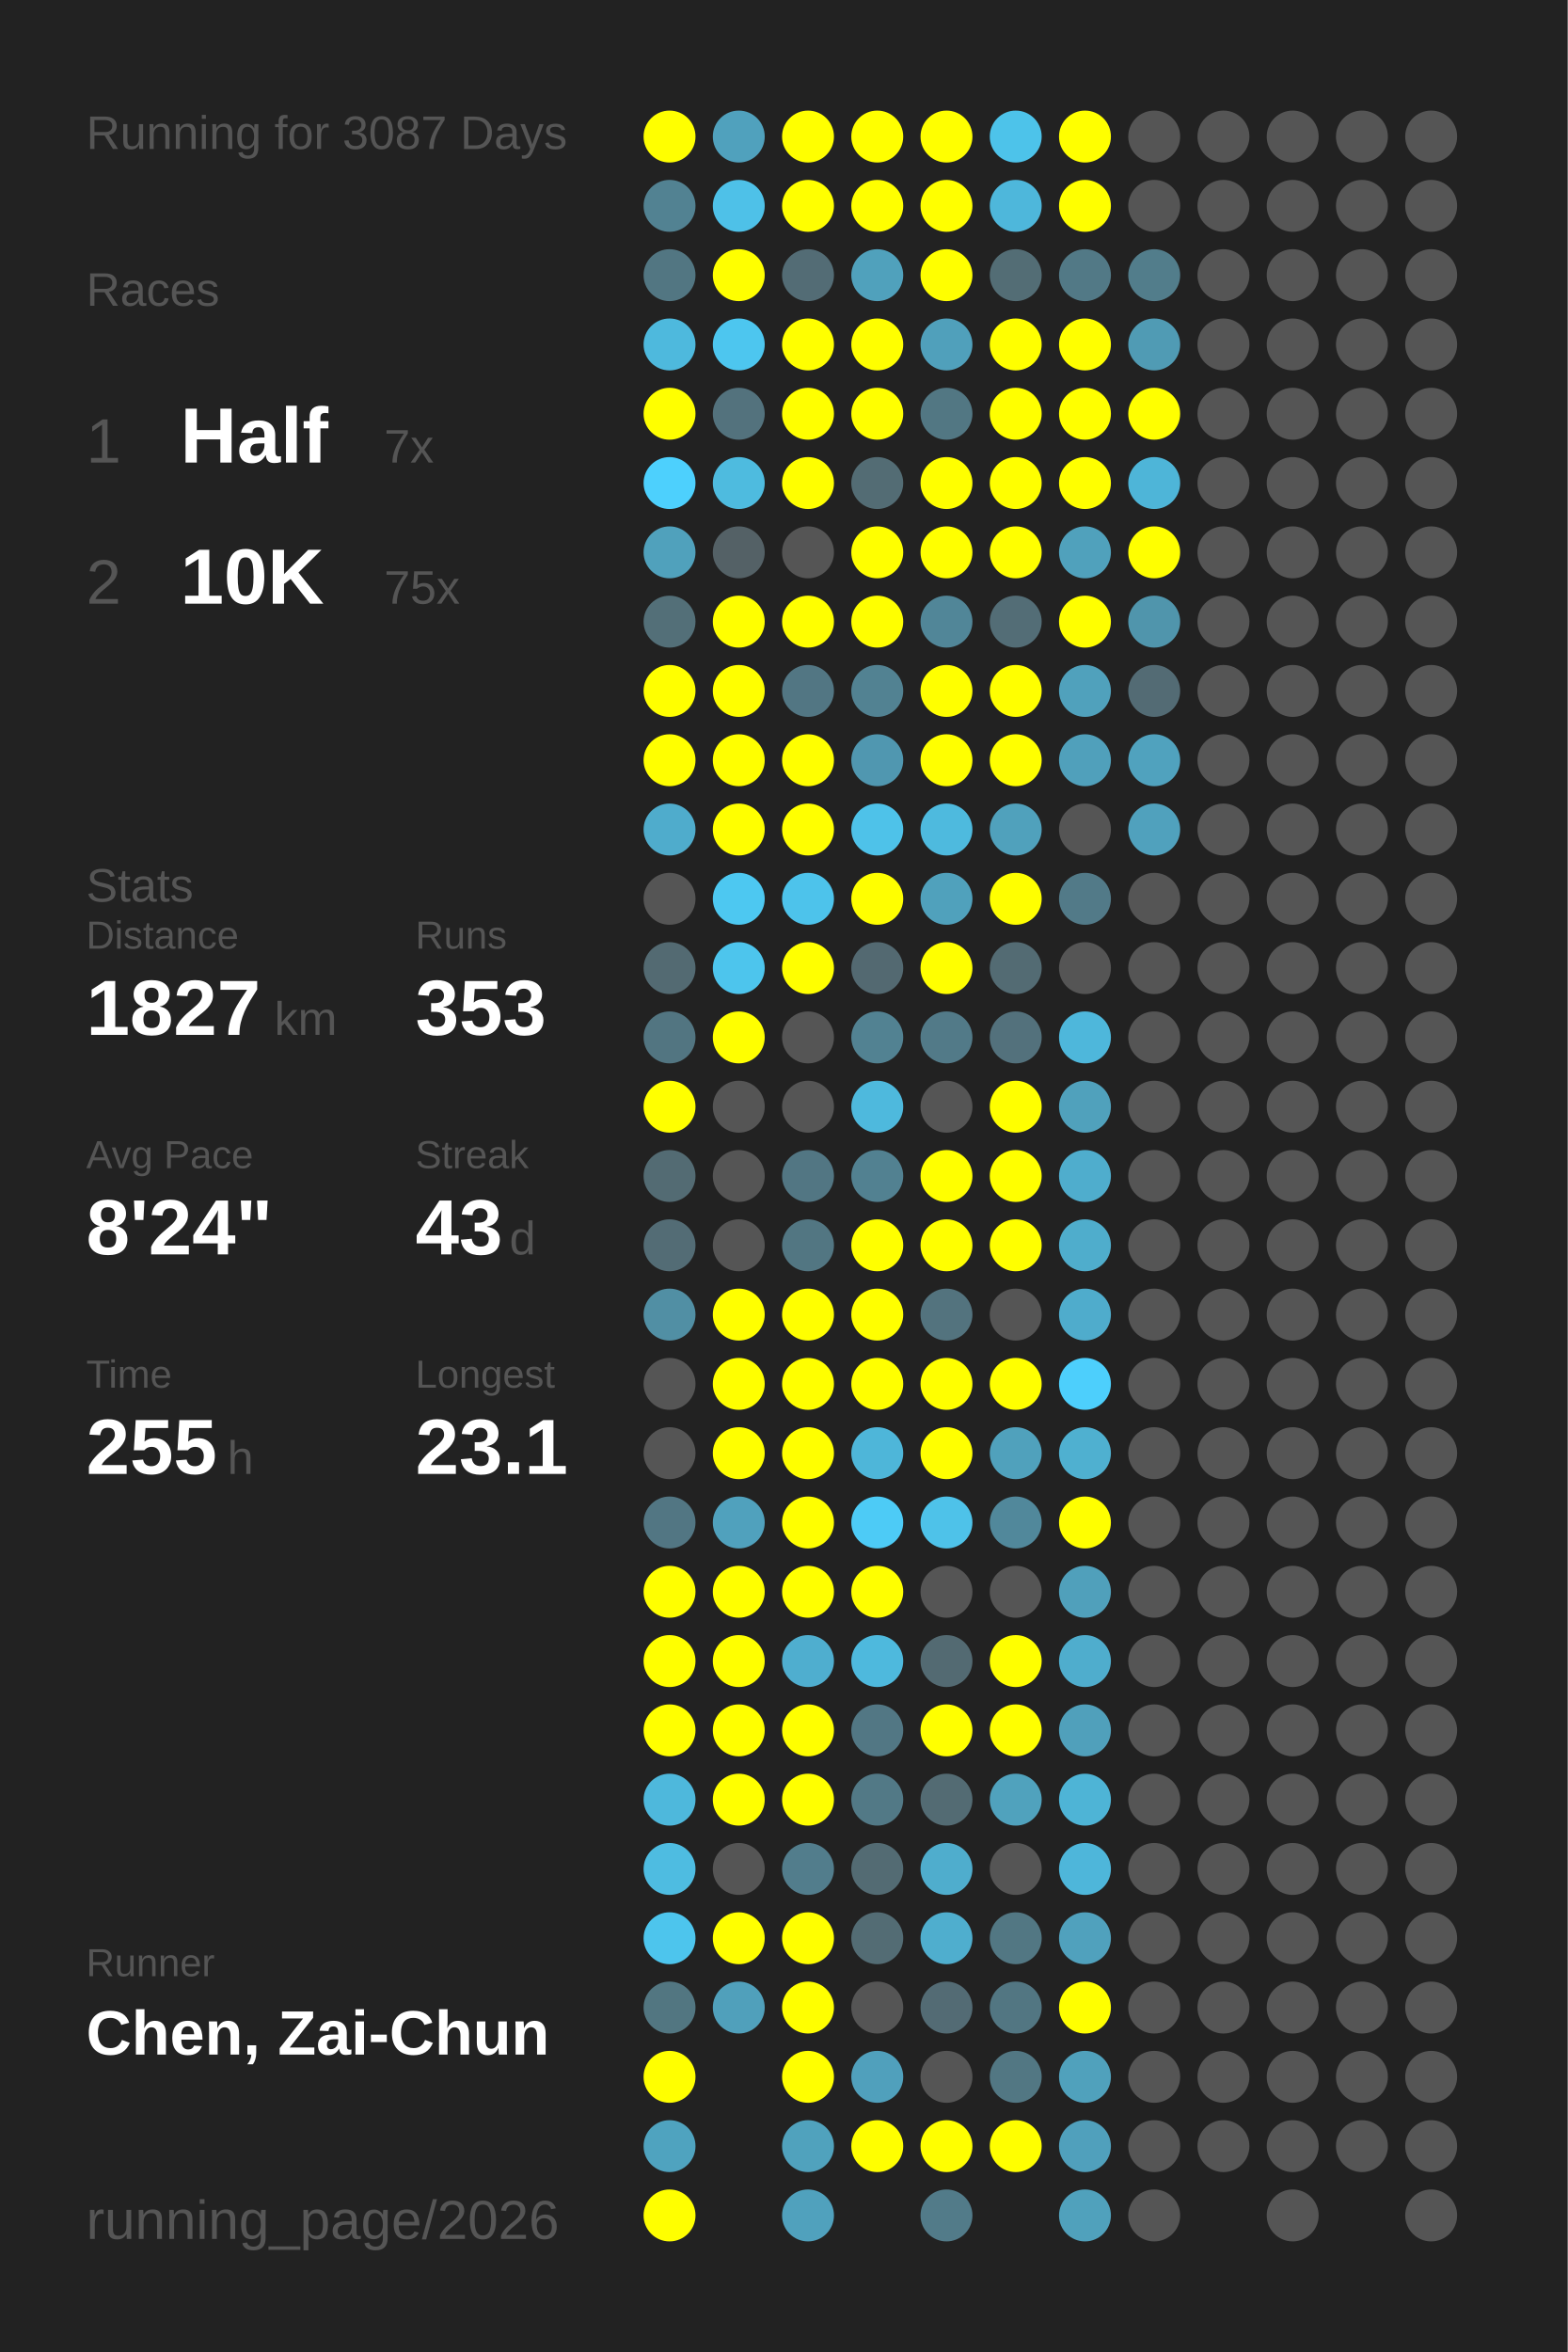
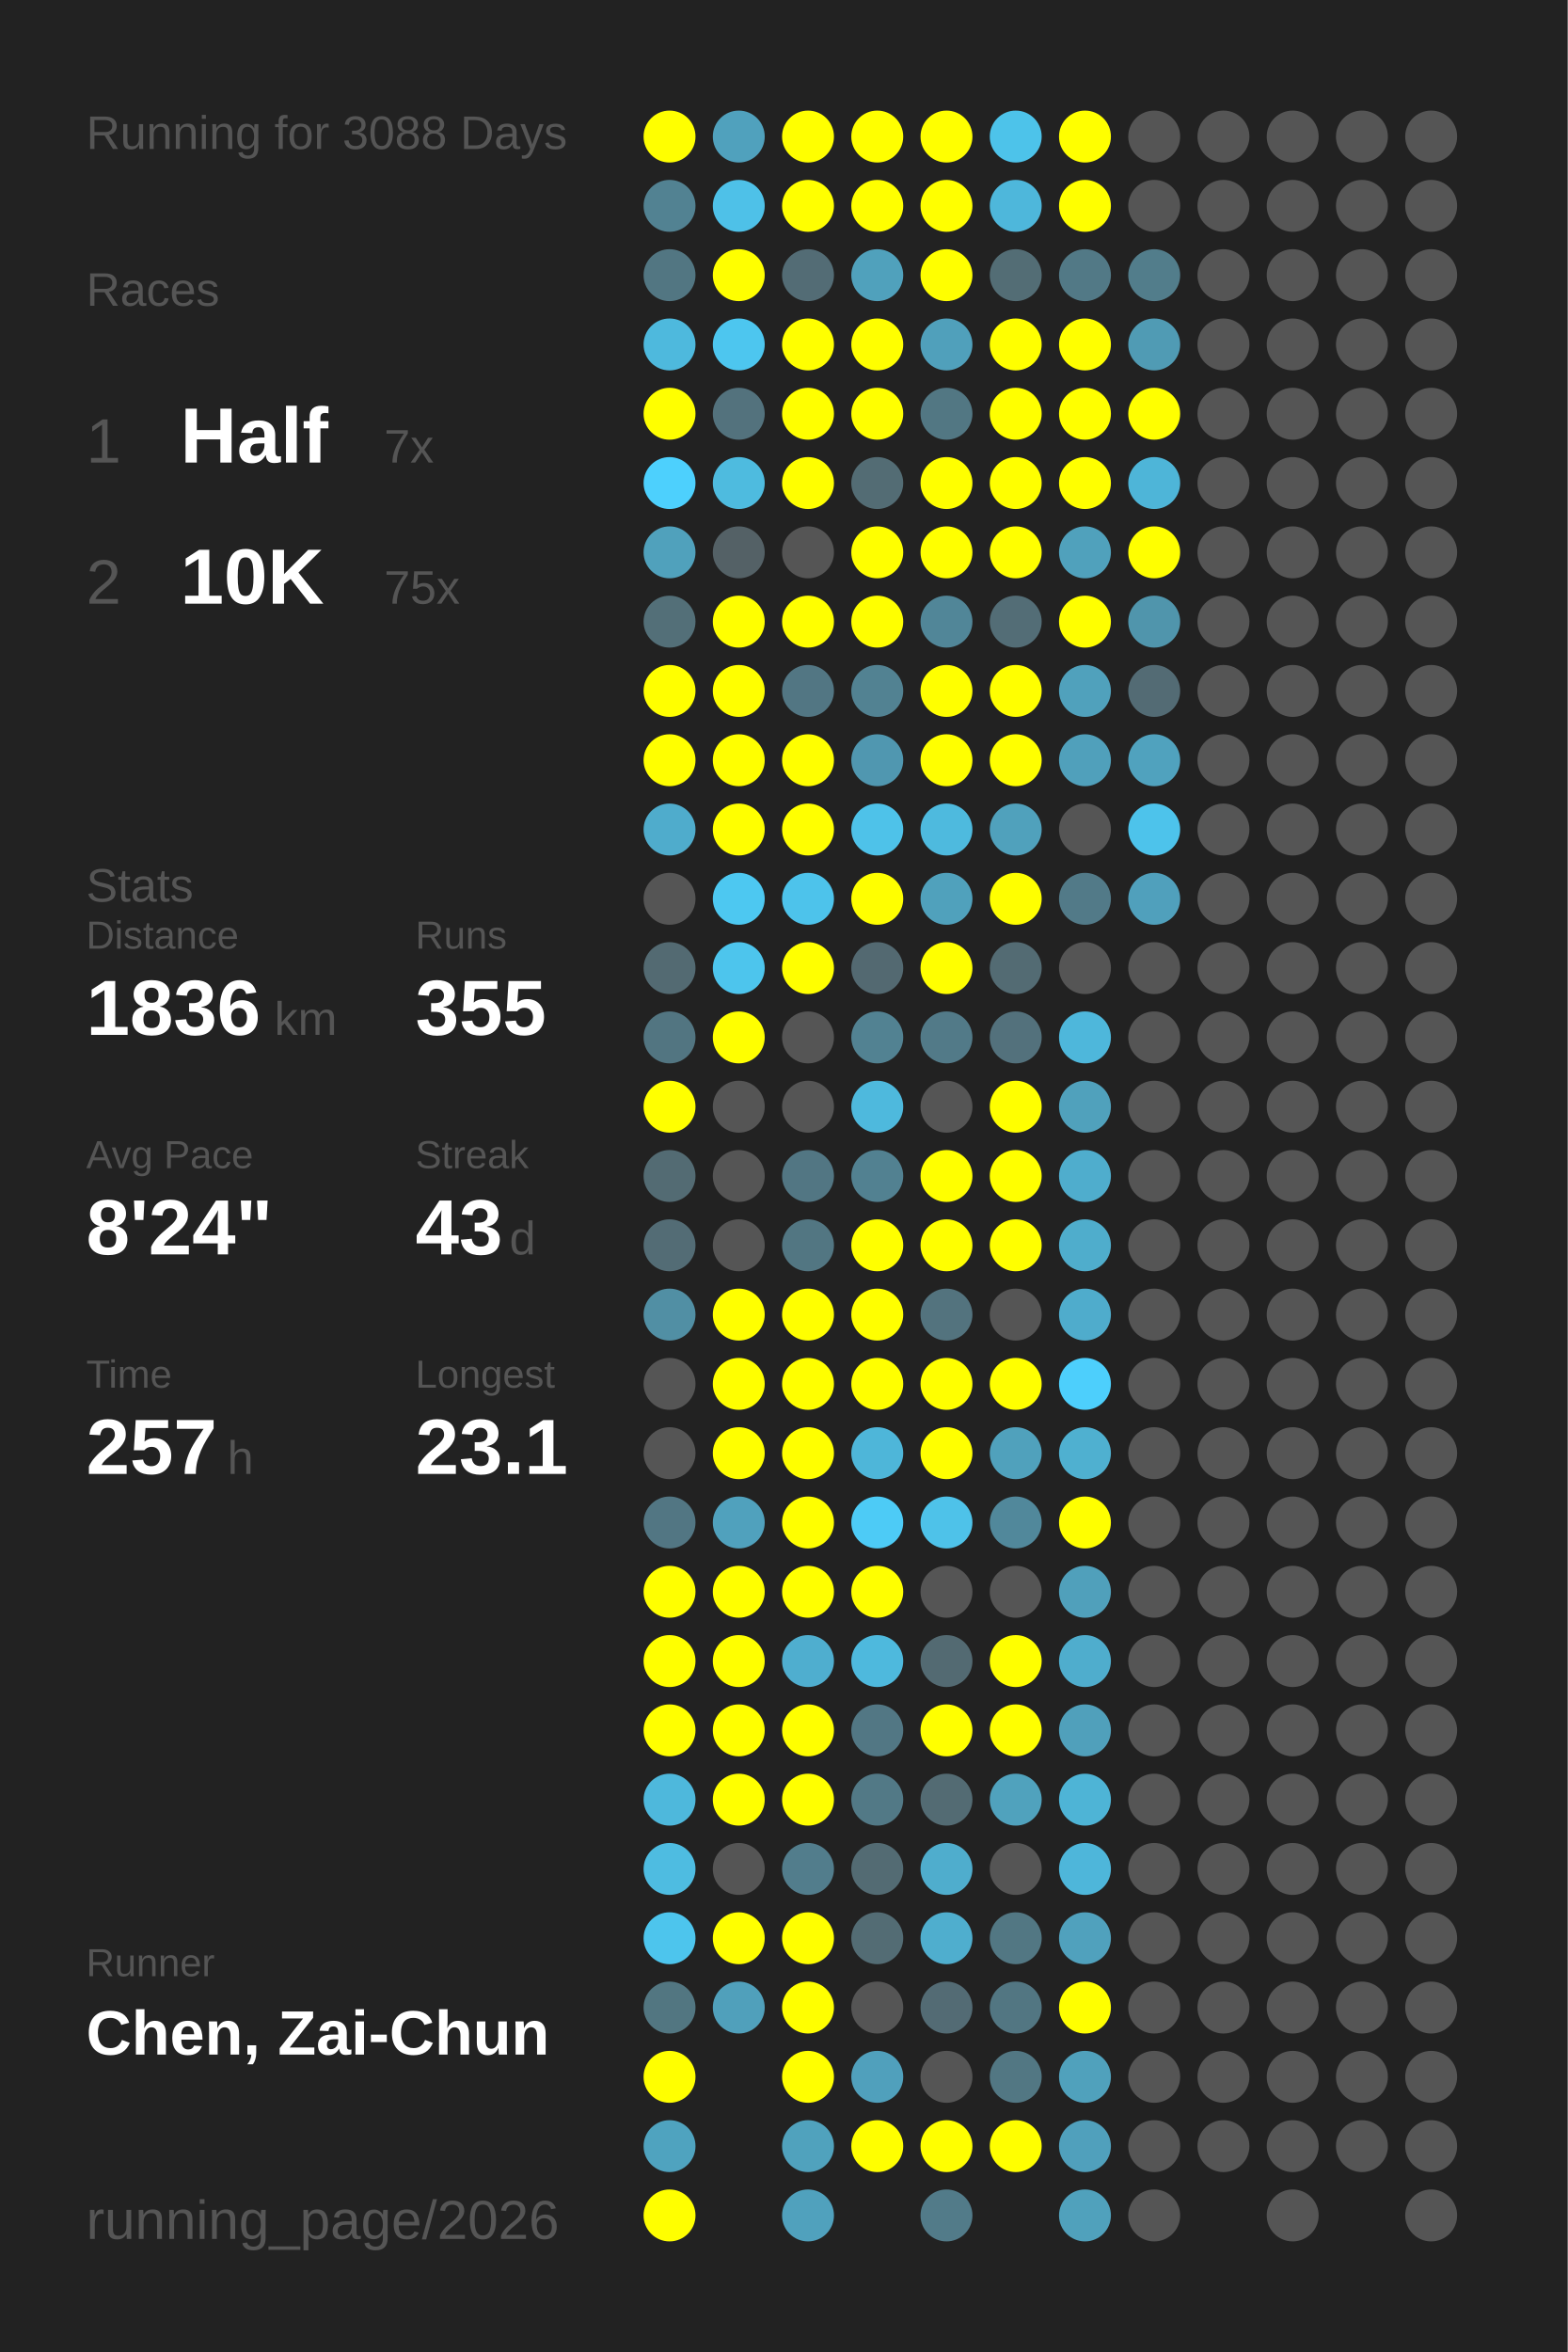
<svg xmlns="http://www.w3.org/2000/svg" baseProfile="full" height="300mm" version="1.1" viewBox="0,0,200,300" width="200mm">
  <defs />
  <rect fill="#222222" height="300" width="200" x="0" y="0" />
-   <text fill="#555555" style="font-size:6px; font-family:Arial;" x="11" y="19">Running for 3087 Days</text>
+   <text fill="#555555" style="font-size:6px; font-family:Arial;" x="11" y="19">Running for 3088 Days</text>
  <text fill="#555555" style="font-size:6px; font-family:Arial;" x="11" y="39">Races</text>
  <text fill="#555555" style="font-size:8px; font-family:Arial;" x="11" y="59">1</text>
  <text fill="#FFFFFF" style="font-size:10px; font-family:Arial; font-weight:bold;" x="23" y="59">Half</text>
  <text fill="#555555" style="font-size:6px; font-family:Arial;" x="49" y="59">7x</text>
  <text fill="#555555" style="font-size:8px; font-family:Arial;" x="11" y="77">2</text>
  <text fill="#FFFFFF" style="font-size:10px; font-family:Arial; font-weight:bold;" x="23" y="77">10K</text>
  <text fill="#555555" style="font-size:6px; font-family:Arial;" x="49" y="77">75x</text>
  <text fill="#555555" style="font-size:6px; font-family:Arial;" x="11" y="115">Stats</text>
  <text fill="#555555" style="font-size:5px; font-family:Arial;" x="11" y="121">Distance</text>
-   <text fill="#FFFFFF" style="font-size:10px; font-family:Arial; font-weight:bold;" x="11" y="132">1827</text>
+   <text fill="#FFFFFF" style="font-size:10px; font-family:Arial; font-weight:bold;" x="11" y="132">1836</text>
  <text fill="#555555" style="font-size:6px; font-family:Arial;" x="35" y="132">km</text>
  <text fill="#555555" style="font-size:5px; font-family:Arial;" x="53" y="121">Runs</text>
-   <text fill="#FFFFFF" style="font-size:10px; font-family:Arial; font-weight:bold;" x="53" y="132">353</text>
+   <text fill="#FFFFFF" style="font-size:10px; font-family:Arial; font-weight:bold;" x="53" y="132">355</text>
  <text fill="#555555" style="font-size:5px; font-family:Arial;" x="11" y="149">Avg Pace</text>
  <text fill="#FFFFFF" style="font-size:10px; font-family:Arial; font-weight:bold;" x="11" y="160">8'24"</text>
  <text fill="#555555" style="font-size:5px; font-family:Arial;" x="53" y="149">Streak</text>
  <text fill="#FFFFFF" style="font-size:10px; font-family:Arial; font-weight:bold;" x="53" y="160">43</text>
  <text fill="#555555" style="font-size:6px; font-family:Arial;" x="65" y="160">d</text>
  <text fill="#555555" style="font-size:5px; font-family:Arial;" x="11" y="177">Time</text>
-   <text fill="#FFFFFF" style="font-size:10px; font-family:Arial; font-weight:bold;" x="11" y="188">255</text>
+   <text fill="#FFFFFF" style="font-size:10px; font-family:Arial; font-weight:bold;" x="11" y="188">257</text>
  <text fill="#555555" style="font-size:6px; font-family:Arial;" x="29" y="188">h</text>
  <text fill="#555555" style="font-size:5px; font-family:Arial;" x="53" y="177">Longest</text>
  <text fill="#FFFFFF" style="font-size:10px; font-family:Arial; font-weight:bold;" x="53" y="188">23.1</text>
  <text fill="#555555" style="font-size:5px; font-family:Arial;" x="11" y="252.065">Runner</text>
  <text fill="#FFFFFF" style="font-size:8px; font-family:Arial; font-weight:bold;" x="11" y="262.065">Chen, Zai-Chun</text>
  <text fill="#555555" style="font-size:7px; font-family:Arial;" x="11" y="285.581">running_page/2026</text>
  <circle cx="85.417" cy="17.419" fill="#FFFF00" r="3.312" />
  <circle cx="85.417" cy="26.258" fill="#528292" r="3.312" />
  <circle cx="85.417" cy="35.097" fill="#527682" r="3.312" />
  <circle cx="85.417" cy="43.935" fill="#4eb9dd" r="3.312" />
  <circle cx="85.417" cy="52.774" fill="#FFFF00" r="3.312" />
  <circle cx="85.417" cy="61.613" fill="#4dd0fd" r="3.312" />
  <circle cx="85.417" cy="70.452" fill="#50a1bc" r="3.312" />
  <circle cx="85.417" cy="79.29" fill="#536f78" r="3.312" />
  <circle cx="85.417" cy="88.129" fill="#FFFF00" r="3.312" />
  <circle cx="85.417" cy="96.968" fill="#FFFF00" r="3.312" />
  <circle cx="85.417" cy="105.806" fill="#4faccc" r="3.312" />
  <circle cx="85.417" cy="114.645" fill="#555555" r="3.312" />
  <circle cx="85.417" cy="123.484" fill="#536a72" r="3.312" />
  <circle cx="85.417" cy="132.323" fill="#527581" r="3.312" />
  <circle cx="85.417" cy="141.161" fill="#FFFF00" r="3.312" />
  <circle cx="85.417" cy="150" fill="#536b73" r="3.312" />
  <circle cx="85.417" cy="158.839" fill="#536c75" r="3.312" />
  <circle cx="85.417" cy="167.677" fill="#518fa4" r="3.312" />
  <circle cx="85.417" cy="176.516" fill="#555555" r="3.312" />
  <circle cx="85.417" cy="185.355" fill="#555555" r="3.312" />
  <circle cx="85.417" cy="194.194" fill="#527683" r="3.312" />
  <circle cx="85.417" cy="203.032" fill="#FFFF00" r="3.312" />
  <circle cx="85.417" cy="211.871" fill="#FFFF00" r="3.312" />
  <circle cx="85.417" cy="220.71" fill="#FFFF00" r="3.312" />
  <circle cx="85.417" cy="229.548" fill="#4eb8dc" r="3.312" />
  <circle cx="85.417" cy="238.387" fill="#4ebce1" r="3.312" />
  <circle cx="85.417" cy="247.226" fill="#4dc5ed" r="3.312" />
  <circle cx="85.417" cy="256.065" fill="#527681" r="3.312" />
  <circle cx="85.417" cy="264.903" fill="#FFFF00" r="3.312" />
  <circle cx="85.417" cy="273.742" fill="#4fa3bf" r="3.312" />
  <circle cx="85.417" cy="282.581" fill="#FFFF00" r="3.312" />
  <circle cx="94.25" cy="17.419" fill="#50a1bd" r="3.312" />
  <circle cx="94.25" cy="26.258" fill="#4ec1e8" r="3.312" />
  <circle cx="94.25" cy="35.097" fill="#FFFF00" r="3.312" />
  <circle cx="94.25" cy="43.935" fill="#4dc6ef" r="3.312" />
  <circle cx="94.25" cy="52.774" fill="#53727d" r="3.312" />
  <circle cx="94.25" cy="61.613" fill="#4ebbdf" r="3.312" />
  <circle cx="94.25" cy="70.452" fill="#546166" r="3.312" />
  <circle cx="94.25" cy="79.29" fill="#FFFF00" r="3.312" />
  <circle cx="94.25" cy="88.129" fill="#FFFF00" r="3.312" />
  <circle cx="94.25" cy="96.968" fill="#FFFF00" r="3.312" />
  <circle cx="94.25" cy="105.806" fill="#FFFF00" r="3.312" />
  <circle cx="94.25" cy="114.645" fill="#4dc8f1" r="3.312" />
  <circle cx="94.25" cy="123.484" fill="#4dc5ed" r="3.312" />
  <circle cx="94.25" cy="132.323" fill="#FFFF00" r="3.312" />
  <circle cx="94.25" cy="141.161" fill="#555555" r="3.312" />
  <circle cx="94.25" cy="150" fill="#555555" r="3.312" />
  <circle cx="94.25" cy="158.839" fill="#555555" r="3.312" />
  <circle cx="94.25" cy="167.677" fill="#FFFF00" r="3.312" />
  <circle cx="94.25" cy="176.516" fill="#FFFF00" r="3.312" />
  <circle cx="94.25" cy="185.355" fill="#FFFF00" r="3.312" />
  <circle cx="94.25" cy="194.194" fill="#50a1bd" r="3.312" />
  <circle cx="94.25" cy="203.032" fill="#FFFF00" r="3.312" />
  <circle cx="94.25" cy="211.871" fill="#FFFF00" r="3.312" />
  <circle cx="94.25" cy="220.71" fill="#FFFF00" r="3.312" />
  <circle cx="94.25" cy="229.548" fill="#FFFF00" r="3.312" />
  <circle cx="94.25" cy="238.387" fill="#555555" r="3.312" />
  <circle cx="94.25" cy="247.226" fill="#FFFF00" r="3.312" />
  <circle cx="94.25" cy="256.065" fill="#50a0bb" r="3.312" />
  <circle cx="103.083" cy="17.419" fill="#FFFF00" r="3.312" />
  <circle cx="103.083" cy="26.258" fill="#FFFF00" r="3.312" />
  <circle cx="103.083" cy="35.097" fill="#536c75" r="3.312" />
  <circle cx="103.083" cy="43.935" fill="#FFFF00" r="3.312" />
  <circle cx="103.083" cy="52.774" fill="#FFFF00" r="3.312" />
  <circle cx="103.083" cy="61.613" fill="#FFFF00" r="3.312" />
  <circle cx="103.083" cy="70.452" fill="#555555" r="3.312" />
  <circle cx="103.083" cy="79.29" fill="#FFFF00" r="3.312" />
  <circle cx="103.083" cy="88.129" fill="#527683" r="3.312" />
  <circle cx="103.083" cy="96.968" fill="#FFFF00" r="3.312" />
  <circle cx="103.083" cy="105.806" fill="#FFFF00" r="3.312" />
  <circle cx="103.083" cy="114.645" fill="#4dc3eb" r="3.312" />
  <circle cx="103.083" cy="123.484" fill="#FFFF00" r="3.312" />
  <circle cx="103.083" cy="132.323" fill="#555555" r="3.312" />
  <circle cx="103.083" cy="141.161" fill="#555555" r="3.312" />
  <circle cx="103.083" cy="150" fill="#527683" r="3.312" />
  <circle cx="103.083" cy="158.839" fill="#527682" r="3.312" />
  <circle cx="103.083" cy="167.677" fill="#FFFF00" r="3.312" />
  <circle cx="103.083" cy="176.516" fill="#FFFF00" r="3.312" />
  <circle cx="103.083" cy="185.355" fill="#FFFF00" r="3.312" />
  <circle cx="103.083" cy="194.194" fill="#FFFF00" r="3.312" />
  <circle cx="103.083" cy="203.032" fill="#FFFF00" r="3.312" />
  <circle cx="103.083" cy="211.871" fill="#4faecf" r="3.312" />
  <circle cx="103.083" cy="220.71" fill="#FFFF00" r="3.312" />
  <circle cx="103.083" cy="229.548" fill="#FFFF00" r="3.312" />
  <circle cx="103.083" cy="238.387" fill="#527d8c" r="3.312" />
  <circle cx="103.083" cy="247.226" fill="#FFFF00" r="3.312" />
  <circle cx="103.083" cy="256.065" fill="#FFFF00" r="3.312" />
  <circle cx="103.083" cy="264.903" fill="#FFFF00" r="3.312" />
  <circle cx="103.083" cy="273.742" fill="#50a2bd" r="3.312" />
  <circle cx="103.083" cy="282.581" fill="#50a1bd" r="3.312" />
  <circle cx="111.917" cy="17.419" fill="#FFFF00" r="3.312" />
  <circle cx="111.917" cy="26.258" fill="#FFFF00" r="3.312" />
  <circle cx="111.917" cy="35.097" fill="#50a1bc" r="3.312" />
  <circle cx="111.917" cy="43.935" fill="#FFFF00" r="3.312" />
  <circle cx="111.917" cy="52.774" fill="#FFFF00" r="3.312" />
  <circle cx="111.917" cy="61.613" fill="#536c74" r="3.312" />
  <circle cx="111.917" cy="70.452" fill="#FFFF00" r="3.312" />
  <circle cx="111.917" cy="79.29" fill="#FFFF00" r="3.312" />
  <circle cx="111.917" cy="88.129" fill="#528292" r="3.312" />
  <circle cx="111.917" cy="96.968" fill="#5097b0" r="3.312" />
  <circle cx="111.917" cy="105.806" fill="#4ec2e9" r="3.312" />
  <circle cx="111.917" cy="114.645" fill="#FFFF00" r="3.312" />
  <circle cx="111.917" cy="123.484" fill="#536971" r="3.312" />
  <circle cx="111.917" cy="132.323" fill="#528292" r="3.312" />
  <circle cx="111.917" cy="141.161" fill="#4eb9dd" r="3.312" />
  <circle cx="111.917" cy="150" fill="#528191" r="3.312" />
  <circle cx="111.917" cy="158.839" fill="#FFFF00" r="3.312" />
  <circle cx="111.917" cy="167.677" fill="#FFFF00" r="3.312" />
  <circle cx="111.917" cy="176.516" fill="#FFFF00" r="3.312" />
  <circle cx="111.917" cy="185.355" fill="#4eb6d9" r="3.312" />
  <circle cx="111.917" cy="194.194" fill="#4dcbf6" r="3.312" />
  <circle cx="111.917" cy="203.032" fill="#FFFF00" r="3.312" />
  <circle cx="111.917" cy="211.871" fill="#4eb9dd" r="3.312" />
  <circle cx="111.917" cy="220.71" fill="#527784" r="3.312" />
  <circle cx="111.917" cy="229.548" fill="#527986" r="3.312" />
  <circle cx="111.917" cy="238.387" fill="#536b73" r="3.312" />
  <circle cx="111.917" cy="247.226" fill="#536c74" r="3.312" />
  <circle cx="111.917" cy="256.065" fill="#555555" r="3.312" />
  <circle cx="111.917" cy="264.903" fill="#50a0bc" r="3.312" />
  <circle cx="111.917" cy="273.742" fill="#FFFF00" r="3.312" />
  <circle cx="120.75" cy="17.419" fill="#FFFF00" r="3.312" />
  <circle cx="120.75" cy="26.258" fill="#FFFF00" r="3.312" />
  <circle cx="120.75" cy="35.097" fill="#FFFF00" r="3.312" />
  <circle cx="120.75" cy="43.935" fill="#50a0bb" r="3.312" />
  <circle cx="120.75" cy="52.774" fill="#527783" r="3.312" />
  <circle cx="120.75" cy="61.613" fill="#FFFF00" r="3.312" />
  <circle cx="120.75" cy="70.452" fill="#FFFF00" r="3.312" />
  <circle cx="120.75" cy="79.29" fill="#518698" r="3.312" />
  <circle cx="120.75" cy="88.129" fill="#FFFF00" r="3.312" />
  <circle cx="120.75" cy="96.968" fill="#FFFF00" r="3.312" />
  <circle cx="120.75" cy="105.806" fill="#4ebade" r="3.312" />
  <circle cx="120.75" cy="114.645" fill="#50a1bc" r="3.312" />
  <circle cx="120.75" cy="123.484" fill="#FFFF00" r="3.312" />
  <circle cx="120.75" cy="132.323" fill="#527a88" r="3.312" />
  <circle cx="120.75" cy="141.161" fill="#555555" r="3.312" />
  <circle cx="120.75" cy="150" fill="#FFFF00" r="3.312" />
  <circle cx="120.75" cy="158.839" fill="#FFFF00" r="3.312" />
  <circle cx="120.75" cy="167.677" fill="#53737e" r="3.312" />
  <circle cx="120.75" cy="176.516" fill="#FFFF00" r="3.312" />
  <circle cx="120.75" cy="185.355" fill="#FFFF00" r="3.312" />
  <circle cx="120.75" cy="194.194" fill="#4ec2e9" r="3.312" />
  <circle cx="120.75" cy="203.032" fill="#555555" r="3.312" />
  <circle cx="120.75" cy="211.871" fill="#536a72" r="3.312" />
  <circle cx="120.75" cy="220.71" fill="#FFFF00" r="3.312" />
  <circle cx="120.75" cy="229.548" fill="#536b73" r="3.312" />
  <circle cx="120.75" cy="238.387" fill="#4fadcd" r="3.312" />
  <circle cx="120.75" cy="247.226" fill="#4faece" r="3.312" />
  <circle cx="120.75" cy="256.065" fill="#536b74" r="3.312" />
  <circle cx="120.75" cy="264.903" fill="#555555" r="3.312" />
  <circle cx="120.75" cy="273.742" fill="#FFFF00" r="3.312" />
  <circle cx="120.75" cy="282.581" fill="#527b89" r="3.312" />
  <circle cx="129.583" cy="17.419" fill="#4dc3ea" r="3.312" />
  <circle cx="129.583" cy="26.258" fill="#4eb7db" r="3.312" />
  <circle cx="129.583" cy="35.097" fill="#536d75" r="3.312" />
  <circle cx="129.583" cy="43.935" fill="#FFFF00" r="3.312" />
  <circle cx="129.583" cy="52.774" fill="#FFFF00" r="3.312" />
  <circle cx="129.583" cy="61.613" fill="#FFFF00" r="3.312" />
  <circle cx="129.583" cy="70.452" fill="#FFFF00" r="3.312" />
  <circle cx="129.583" cy="79.29" fill="#536d76" r="3.312" />
  <circle cx="129.583" cy="88.129" fill="#FFFF00" r="3.312" />
  <circle cx="129.583" cy="96.968" fill="#FFFF00" r="3.312" />
  <circle cx="129.583" cy="105.806" fill="#50a1bc" r="3.312" />
  <circle cx="129.583" cy="114.645" fill="#FFFF00" r="3.312" />
  <circle cx="129.583" cy="123.484" fill="#536b73" r="3.312" />
  <circle cx="129.583" cy="132.323" fill="#53717c" r="3.312" />
  <circle cx="129.583" cy="141.161" fill="#FFFF00" r="3.312" />
  <circle cx="129.583" cy="150" fill="#FFFF00" r="3.312" />
  <circle cx="129.583" cy="158.839" fill="#FFFF00" r="3.312" />
  <circle cx="129.583" cy="167.677" fill="#555555" r="3.312" />
  <circle cx="129.583" cy="176.516" fill="#FFFF00" r="3.312" />
  <circle cx="129.583" cy="185.355" fill="#50a1bc" r="3.312" />
  <circle cx="129.583" cy="194.194" fill="#51889b" r="3.312" />
  <circle cx="129.583" cy="203.032" fill="#555555" r="3.312" />
  <circle cx="129.583" cy="211.871" fill="#FFFF00" r="3.312" />
  <circle cx="129.583" cy="220.71" fill="#FFFF00" r="3.312" />
  <circle cx="129.583" cy="229.548" fill="#50a2bd" r="3.312" />
  <circle cx="129.583" cy="238.387" fill="#555555" r="3.312" />
  <circle cx="129.583" cy="247.226" fill="#527783" r="3.312" />
  <circle cx="129.583" cy="256.065" fill="#527682" r="3.312" />
  <circle cx="129.583" cy="264.903" fill="#527783" r="3.312" />
  <circle cx="129.583" cy="273.742" fill="#FFFF00" r="3.312" />
  <circle cx="138.417" cy="17.419" fill="#FFFF00" r="3.312" />
  <circle cx="138.417" cy="26.258" fill="#FFFF00" r="3.312" />
  <circle cx="138.417" cy="35.097" fill="#527986" r="3.312" />
  <circle cx="138.417" cy="43.935" fill="#FFFF00" r="3.312" />
  <circle cx="138.417" cy="52.774" fill="#FFFF00" r="3.312" />
  <circle cx="138.417" cy="61.613" fill="#FFFF00" r="3.312" />
  <circle cx="138.417" cy="70.452" fill="#50a1bc" r="3.312" />
  <circle cx="138.417" cy="79.29" fill="#FFFF00" r="3.312" />
  <circle cx="138.417" cy="88.129" fill="#50a1bc" r="3.312" />
  <circle cx="138.417" cy="96.968" fill="#50a0bb" r="3.312" />
  <circle cx="138.417" cy="105.806" fill="#555555" r="3.312" />
  <circle cx="138.417" cy="114.645" fill="#527a88" r="3.312" />
  <circle cx="138.417" cy="123.484" fill="#555555" r="3.312" />
  <circle cx="138.417" cy="132.323" fill="#4eb7db" r="3.312" />
  <circle cx="138.417" cy="141.161" fill="#50a1bc" r="3.312" />
  <circle cx="138.417" cy="150" fill="#4fadcd" r="3.312" />
  <circle cx="138.417" cy="158.839" fill="#4fadcc" r="3.312" />
  <circle cx="138.417" cy="167.677" fill="#4faccc" r="3.312" />
  <circle cx="138.417" cy="176.516" fill="#4dcffc" r="3.312" />
  <circle cx="138.417" cy="185.355" fill="#4fb0d0" r="3.312" />
  <circle cx="138.417" cy="194.194" fill="#FFFF00" r="3.312" />
  <circle cx="138.417" cy="203.032" fill="#50a0bb" r="3.312" />
  <circle cx="138.417" cy="211.871" fill="#4fadcd" r="3.312" />
  <circle cx="138.417" cy="220.71" fill="#50a0bb" r="3.312" />
  <circle cx="138.417" cy="229.548" fill="#4eb4d6" r="3.312" />
  <circle cx="138.417" cy="238.387" fill="#4eb6da" r="3.312" />
  <circle cx="138.417" cy="247.226" fill="#50a1bd" r="3.312" />
  <circle cx="138.417" cy="256.065" fill="#FFFF00" r="3.312" />
  <circle cx="138.417" cy="264.903" fill="#50a1bc" r="3.312" />
  <circle cx="138.417" cy="273.742" fill="#50a0bc" r="3.312" />
  <circle cx="138.417" cy="282.581" fill="#50a1bc" r="3.312" />
  <circle cx="147.25" cy="17.419" fill="#555555" r="3.312" />
  <circle cx="147.25" cy="26.258" fill="#555555" r="3.312" />
  <circle cx="147.25" cy="35.097" fill="#527d8b" r="3.312" />
  <circle cx="147.25" cy="43.935" fill="#509bb4" r="3.312" />
  <circle cx="147.25" cy="52.774" fill="#FFFF00" r="3.312" />
  <circle cx="147.25" cy="61.613" fill="#4eb5d8" r="3.312" />
  <circle cx="147.25" cy="70.452" fill="#FFFF00" r="3.312" />
  <circle cx="147.25" cy="79.29" fill="#5095ac" r="3.312" />
  <circle cx="147.25" cy="88.129" fill="#536b74" r="3.312" />
  <circle cx="147.25" cy="96.968" fill="#50a2be" r="3.312" />
-   <circle cx="147.25" cy="105.806" fill="#50a1bd" r="3.312" />
-   <circle cx="147.25" cy="114.645" fill="#555555" r="3.312" />
+   <circle cx="147.25" cy="105.806" fill="#4dc3eb" r="3.312" />
+   <circle cx="147.25" cy="114.645" fill="#50a0bc" r="3.312" />
  <circle cx="147.25" cy="123.484" fill="#555555" r="3.312" />
  <circle cx="147.25" cy="132.323" fill="#555555" r="3.312" />
  <circle cx="147.25" cy="141.161" fill="#555555" r="3.312" />
  <circle cx="147.25" cy="150" fill="#555555" r="3.312" />
  <circle cx="147.25" cy="158.839" fill="#555555" r="3.312" />
  <circle cx="147.25" cy="167.677" fill="#555555" r="3.312" />
  <circle cx="147.25" cy="176.516" fill="#555555" r="3.312" />
  <circle cx="147.25" cy="185.355" fill="#555555" r="3.312" />
  <circle cx="147.25" cy="194.194" fill="#555555" r="3.312" />
  <circle cx="147.25" cy="203.032" fill="#555555" r="3.312" />
  <circle cx="147.25" cy="211.871" fill="#555555" r="3.312" />
  <circle cx="147.25" cy="220.71" fill="#555555" r="3.312" />
  <circle cx="147.25" cy="229.548" fill="#555555" r="3.312" />
  <circle cx="147.25" cy="238.387" fill="#555555" r="3.312" />
  <circle cx="147.25" cy="247.226" fill="#555555" r="3.312" />
  <circle cx="147.25" cy="256.065" fill="#555555" r="3.312" />
  <circle cx="147.25" cy="264.903" fill="#555555" r="3.312" />
  <circle cx="147.25" cy="273.742" fill="#555555" r="3.312" />
  <circle cx="147.25" cy="282.581" fill="#555555" r="3.312" />
  <circle cx="156.083" cy="17.419" fill="#555555" r="3.312" />
  <circle cx="156.083" cy="26.258" fill="#555555" r="3.312" />
  <circle cx="156.083" cy="35.097" fill="#555555" r="3.312" />
  <circle cx="156.083" cy="43.935" fill="#555555" r="3.312" />
  <circle cx="156.083" cy="52.774" fill="#555555" r="3.312" />
  <circle cx="156.083" cy="61.613" fill="#555555" r="3.312" />
  <circle cx="156.083" cy="70.452" fill="#555555" r="3.312" />
  <circle cx="156.083" cy="79.29" fill="#555555" r="3.312" />
  <circle cx="156.083" cy="88.129" fill="#555555" r="3.312" />
  <circle cx="156.083" cy="96.968" fill="#555555" r="3.312" />
  <circle cx="156.083" cy="105.806" fill="#555555" r="3.312" />
  <circle cx="156.083" cy="114.645" fill="#555555" r="3.312" />
  <circle cx="156.083" cy="123.484" fill="#555555" r="3.312" />
  <circle cx="156.083" cy="132.323" fill="#555555" r="3.312" />
  <circle cx="156.083" cy="141.161" fill="#555555" r="3.312" />
  <circle cx="156.083" cy="150" fill="#555555" r="3.312" />
  <circle cx="156.083" cy="158.839" fill="#555555" r="3.312" />
  <circle cx="156.083" cy="167.677" fill="#555555" r="3.312" />
  <circle cx="156.083" cy="176.516" fill="#555555" r="3.312" />
  <circle cx="156.083" cy="185.355" fill="#555555" r="3.312" />
  <circle cx="156.083" cy="194.194" fill="#555555" r="3.312" />
  <circle cx="156.083" cy="203.032" fill="#555555" r="3.312" />
  <circle cx="156.083" cy="211.871" fill="#555555" r="3.312" />
  <circle cx="156.083" cy="220.71" fill="#555555" r="3.312" />
  <circle cx="156.083" cy="229.548" fill="#555555" r="3.312" />
  <circle cx="156.083" cy="238.387" fill="#555555" r="3.312" />
  <circle cx="156.083" cy="247.226" fill="#555555" r="3.312" />
  <circle cx="156.083" cy="256.065" fill="#555555" r="3.312" />
  <circle cx="156.083" cy="264.903" fill="#555555" r="3.312" />
  <circle cx="156.083" cy="273.742" fill="#555555" r="3.312" />
  <circle cx="164.917" cy="17.419" fill="#555555" r="3.312" />
  <circle cx="164.917" cy="26.258" fill="#555555" r="3.312" />
  <circle cx="164.917" cy="35.097" fill="#555555" r="3.312" />
  <circle cx="164.917" cy="43.935" fill="#555555" r="3.312" />
  <circle cx="164.917" cy="52.774" fill="#555555" r="3.312" />
  <circle cx="164.917" cy="61.613" fill="#555555" r="3.312" />
  <circle cx="164.917" cy="70.452" fill="#555555" r="3.312" />
  <circle cx="164.917" cy="79.29" fill="#555555" r="3.312" />
  <circle cx="164.917" cy="88.129" fill="#555555" r="3.312" />
  <circle cx="164.917" cy="96.968" fill="#555555" r="3.312" />
  <circle cx="164.917" cy="105.806" fill="#555555" r="3.312" />
  <circle cx="164.917" cy="114.645" fill="#555555" r="3.312" />
  <circle cx="164.917" cy="123.484" fill="#555555" r="3.312" />
  <circle cx="164.917" cy="132.323" fill="#555555" r="3.312" />
  <circle cx="164.917" cy="141.161" fill="#555555" r="3.312" />
  <circle cx="164.917" cy="150" fill="#555555" r="3.312" />
  <circle cx="164.917" cy="158.839" fill="#555555" r="3.312" />
  <circle cx="164.917" cy="167.677" fill="#555555" r="3.312" />
  <circle cx="164.917" cy="176.516" fill="#555555" r="3.312" />
  <circle cx="164.917" cy="185.355" fill="#555555" r="3.312" />
  <circle cx="164.917" cy="194.194" fill="#555555" r="3.312" />
  <circle cx="164.917" cy="203.032" fill="#555555" r="3.312" />
  <circle cx="164.917" cy="211.871" fill="#555555" r="3.312" />
  <circle cx="164.917" cy="220.71" fill="#555555" r="3.312" />
  <circle cx="164.917" cy="229.548" fill="#555555" r="3.312" />
  <circle cx="164.917" cy="238.387" fill="#555555" r="3.312" />
  <circle cx="164.917" cy="247.226" fill="#555555" r="3.312" />
  <circle cx="164.917" cy="256.065" fill="#555555" r="3.312" />
  <circle cx="164.917" cy="264.903" fill="#555555" r="3.312" />
  <circle cx="164.917" cy="273.742" fill="#555555" r="3.312" />
  <circle cx="164.917" cy="282.581" fill="#555555" r="3.312" />
  <circle cx="173.75" cy="17.419" fill="#555555" r="3.312" />
  <circle cx="173.75" cy="26.258" fill="#555555" r="3.312" />
  <circle cx="173.75" cy="35.097" fill="#555555" r="3.312" />
  <circle cx="173.75" cy="43.935" fill="#555555" r="3.312" />
  <circle cx="173.75" cy="52.774" fill="#555555" r="3.312" />
  <circle cx="173.75" cy="61.613" fill="#555555" r="3.312" />
  <circle cx="173.75" cy="70.452" fill="#555555" r="3.312" />
  <circle cx="173.75" cy="79.29" fill="#555555" r="3.312" />
  <circle cx="173.75" cy="88.129" fill="#555555" r="3.312" />
  <circle cx="173.75" cy="96.968" fill="#555555" r="3.312" />
  <circle cx="173.75" cy="105.806" fill="#555555" r="3.312" />
  <circle cx="173.75" cy="114.645" fill="#555555" r="3.312" />
  <circle cx="173.75" cy="123.484" fill="#555555" r="3.312" />
  <circle cx="173.75" cy="132.323" fill="#555555" r="3.312" />
  <circle cx="173.75" cy="141.161" fill="#555555" r="3.312" />
  <circle cx="173.75" cy="150" fill="#555555" r="3.312" />
  <circle cx="173.75" cy="158.839" fill="#555555" r="3.312" />
  <circle cx="173.75" cy="167.677" fill="#555555" r="3.312" />
  <circle cx="173.75" cy="176.516" fill="#555555" r="3.312" />
  <circle cx="173.75" cy="185.355" fill="#555555" r="3.312" />
  <circle cx="173.75" cy="194.194" fill="#555555" r="3.312" />
  <circle cx="173.75" cy="203.032" fill="#555555" r="3.312" />
  <circle cx="173.75" cy="211.871" fill="#555555" r="3.312" />
  <circle cx="173.75" cy="220.71" fill="#555555" r="3.312" />
  <circle cx="173.75" cy="229.548" fill="#555555" r="3.312" />
  <circle cx="173.75" cy="238.387" fill="#555555" r="3.312" />
  <circle cx="173.75" cy="247.226" fill="#555555" r="3.312" />
  <circle cx="173.75" cy="256.065" fill="#555555" r="3.312" />
  <circle cx="173.75" cy="264.903" fill="#555555" r="3.312" />
  <circle cx="173.75" cy="273.742" fill="#555555" r="3.312" />
  <circle cx="182.583" cy="17.419" fill="#555555" r="3.312" />
  <circle cx="182.583" cy="26.258" fill="#555555" r="3.312" />
  <circle cx="182.583" cy="35.097" fill="#555555" r="3.312" />
  <circle cx="182.583" cy="43.935" fill="#555555" r="3.312" />
  <circle cx="182.583" cy="52.774" fill="#555555" r="3.312" />
  <circle cx="182.583" cy="61.613" fill="#555555" r="3.312" />
  <circle cx="182.583" cy="70.452" fill="#555555" r="3.312" />
  <circle cx="182.583" cy="79.29" fill="#555555" r="3.312" />
  <circle cx="182.583" cy="88.129" fill="#555555" r="3.312" />
  <circle cx="182.583" cy="96.968" fill="#555555" r="3.312" />
  <circle cx="182.583" cy="105.806" fill="#555555" r="3.312" />
  <circle cx="182.583" cy="114.645" fill="#555555" r="3.312" />
  <circle cx="182.583" cy="123.484" fill="#555555" r="3.312" />
  <circle cx="182.583" cy="132.323" fill="#555555" r="3.312" />
  <circle cx="182.583" cy="141.161" fill="#555555" r="3.312" />
  <circle cx="182.583" cy="150" fill="#555555" r="3.312" />
  <circle cx="182.583" cy="158.839" fill="#555555" r="3.312" />
  <circle cx="182.583" cy="167.677" fill="#555555" r="3.312" />
  <circle cx="182.583" cy="176.516" fill="#555555" r="3.312" />
  <circle cx="182.583" cy="185.355" fill="#555555" r="3.312" />
  <circle cx="182.583" cy="194.194" fill="#555555" r="3.312" />
  <circle cx="182.583" cy="203.032" fill="#555555" r="3.312" />
  <circle cx="182.583" cy="211.871" fill="#555555" r="3.312" />
  <circle cx="182.583" cy="220.71" fill="#555555" r="3.312" />
  <circle cx="182.583" cy="229.548" fill="#555555" r="3.312" />
  <circle cx="182.583" cy="238.387" fill="#555555" r="3.312" />
  <circle cx="182.583" cy="247.226" fill="#555555" r="3.312" />
  <circle cx="182.583" cy="256.065" fill="#555555" r="3.312" />
  <circle cx="182.583" cy="264.903" fill="#555555" r="3.312" />
  <circle cx="182.583" cy="273.742" fill="#555555" r="3.312" />
  <circle cx="182.583" cy="282.581" fill="#555555" r="3.312" />
</svg>
